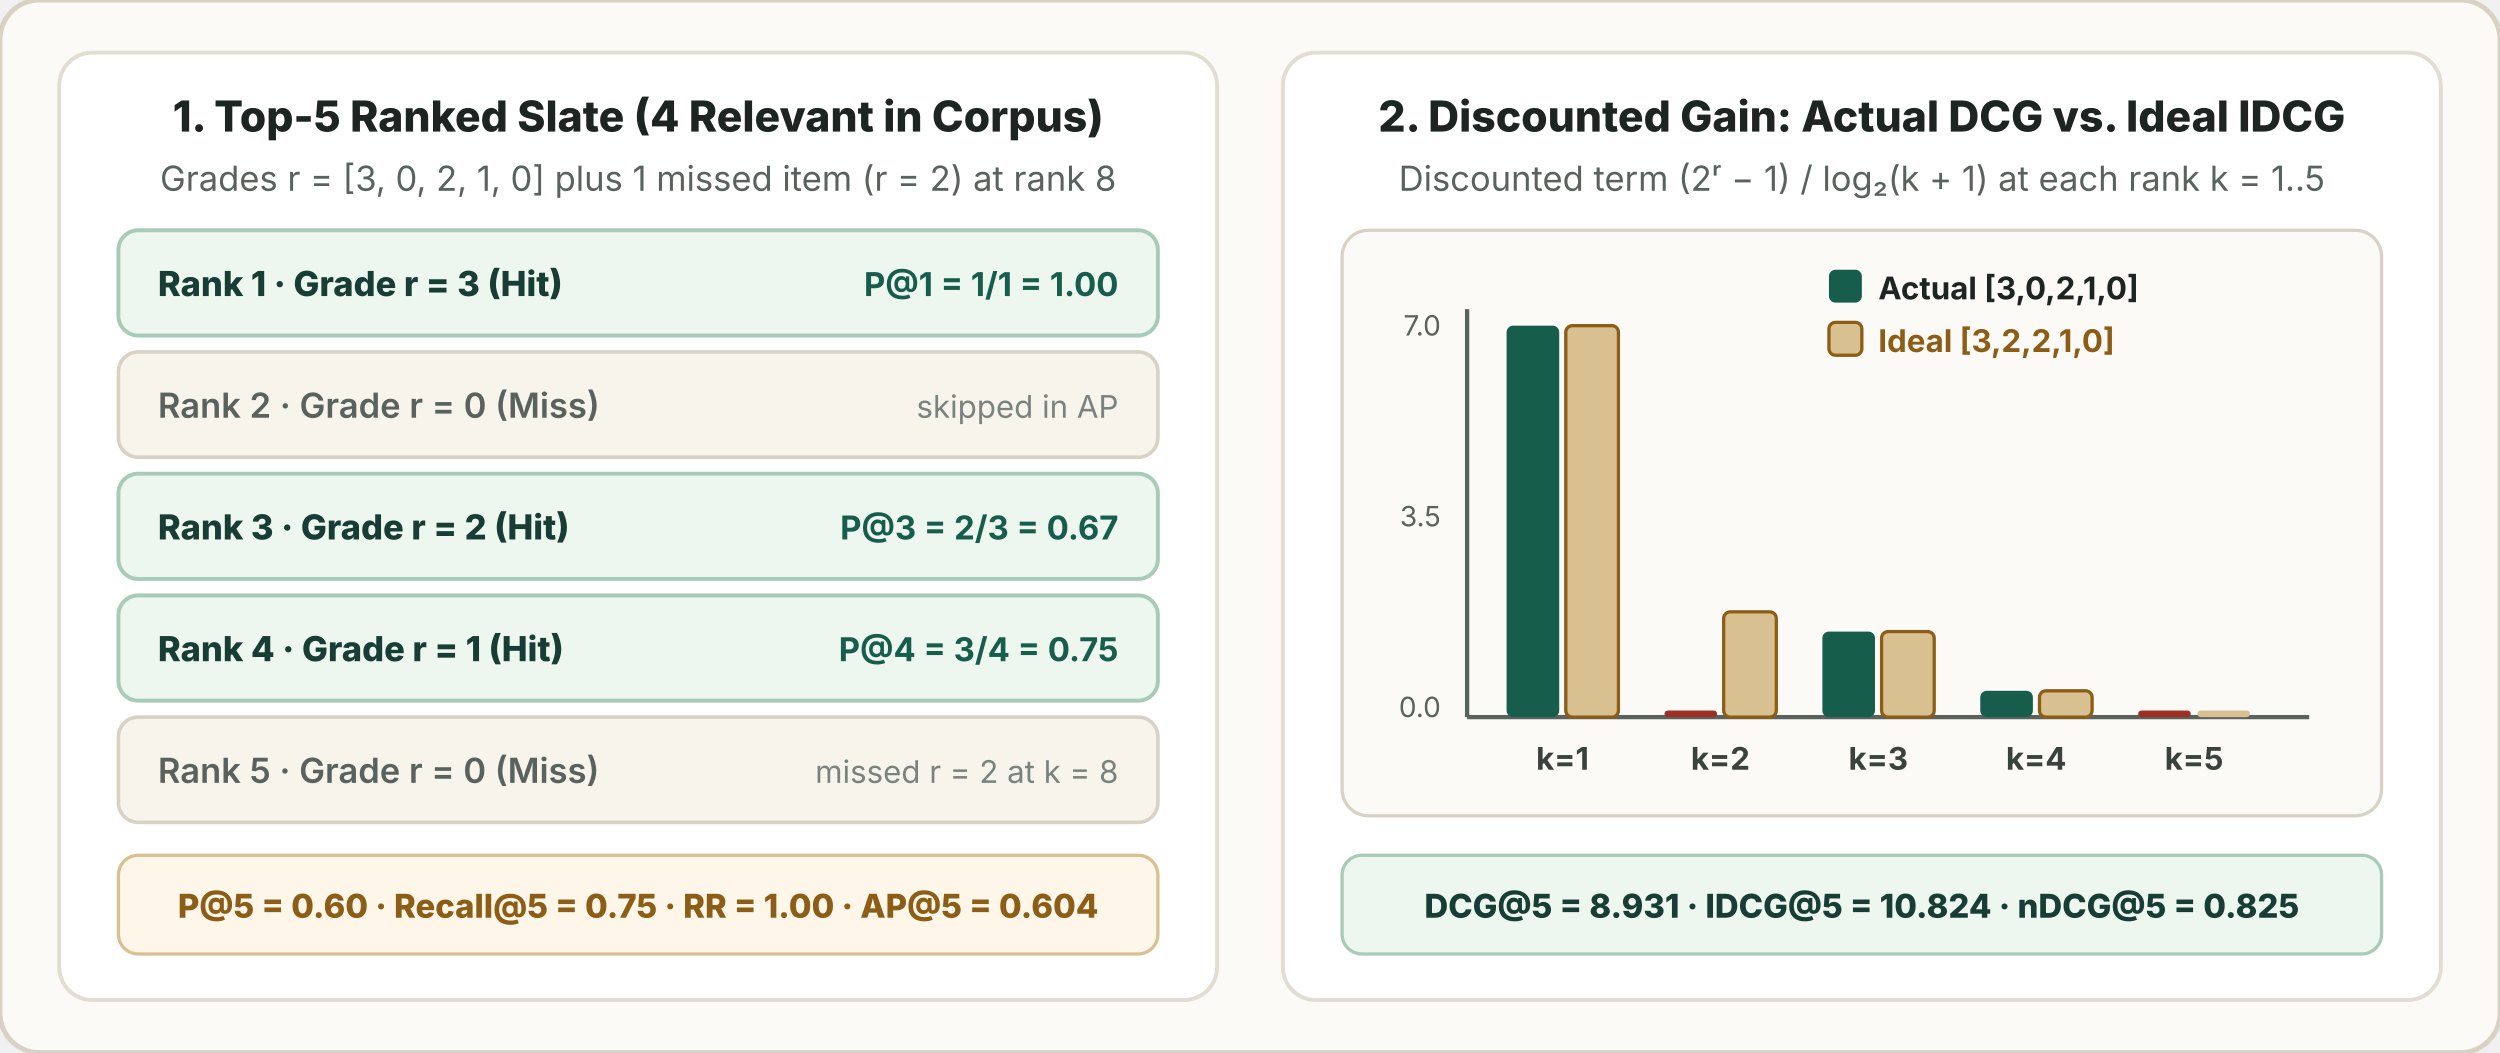
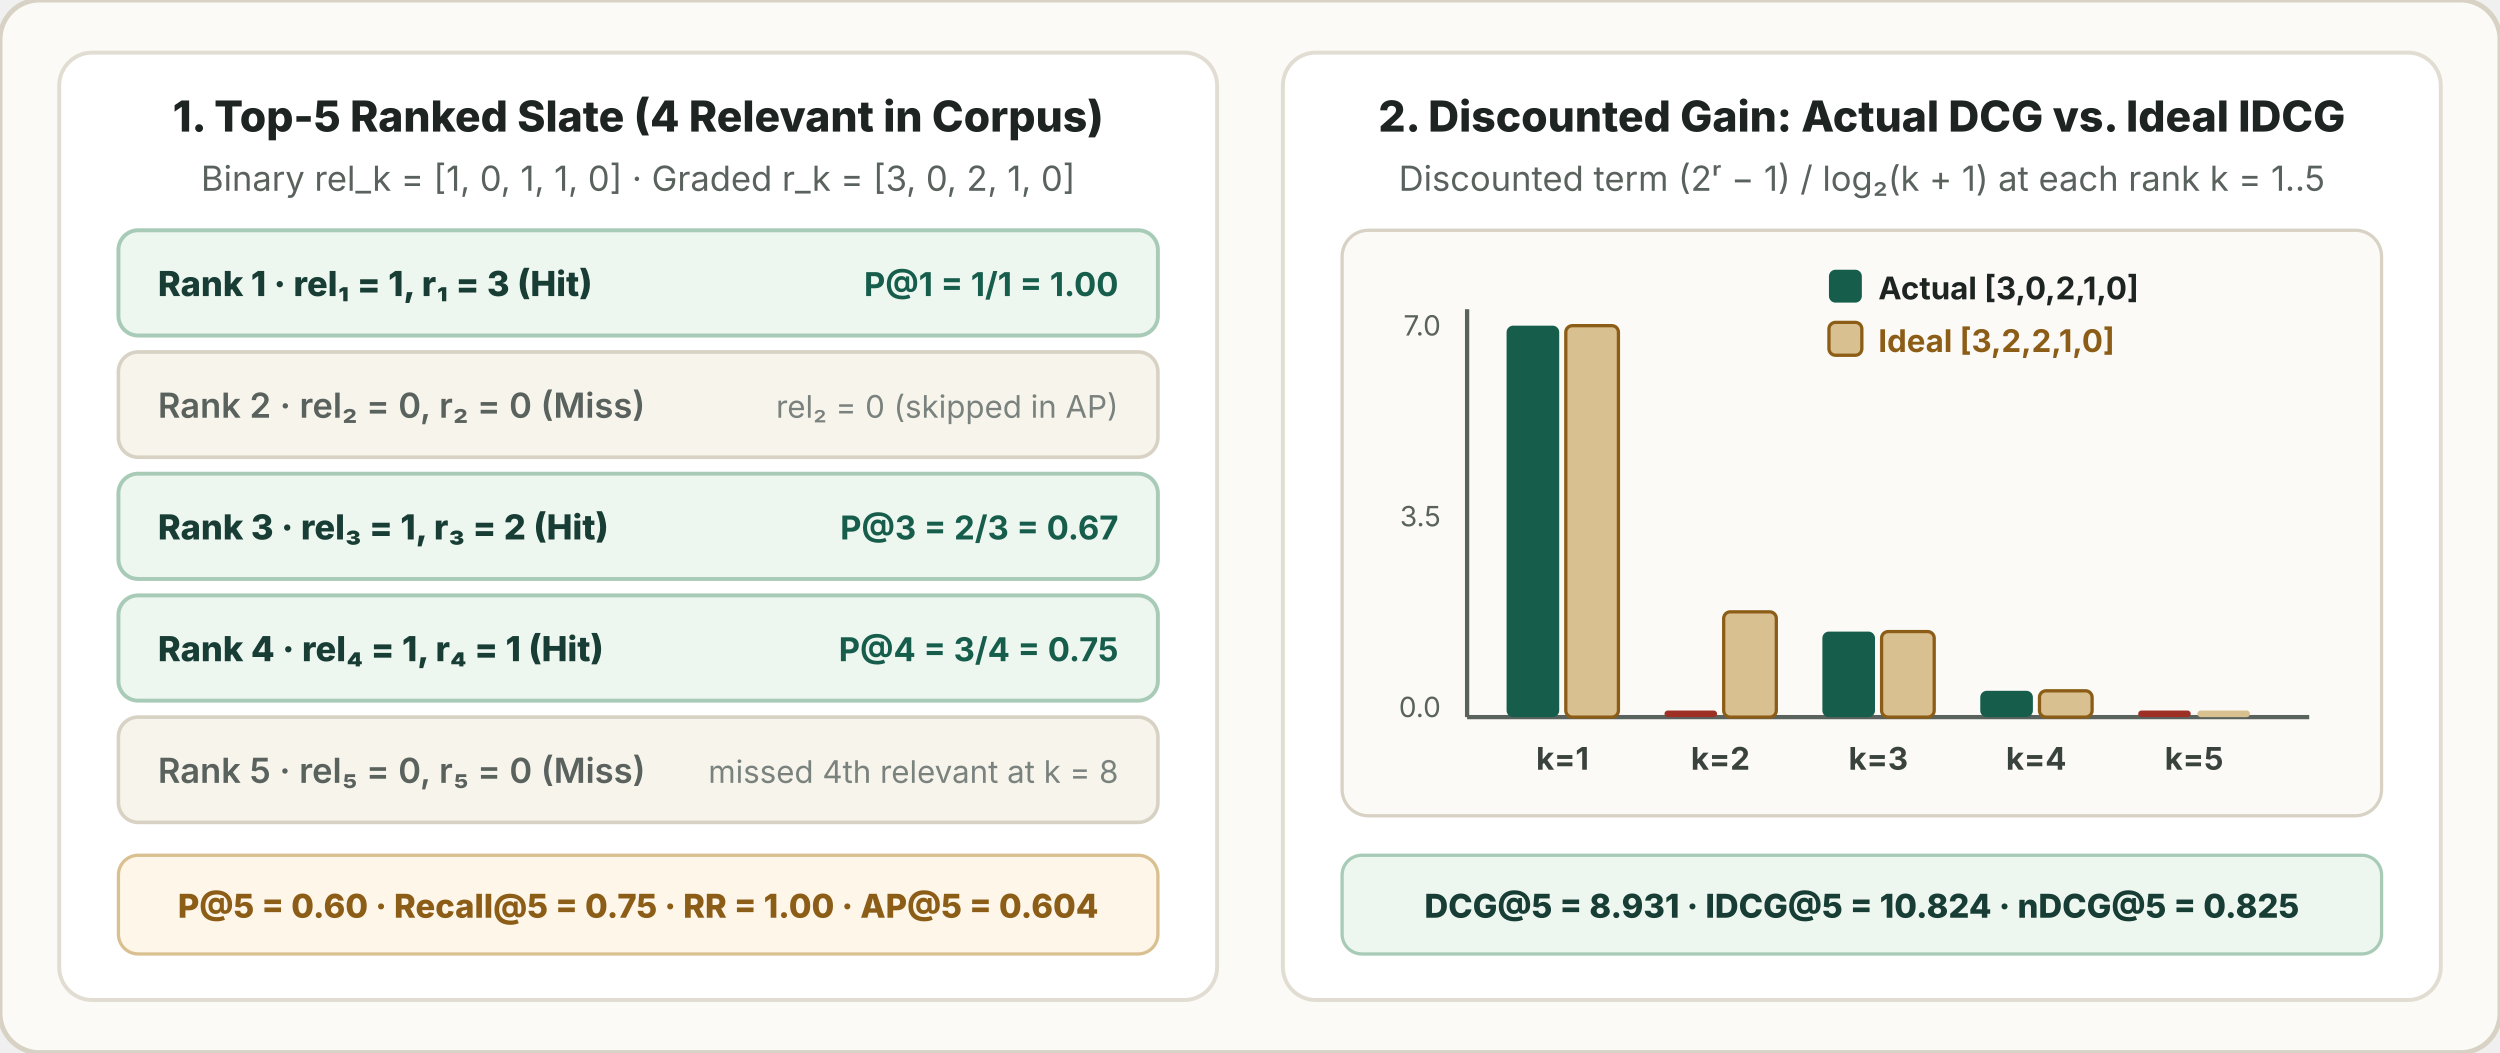
<svg xmlns="http://www.w3.org/2000/svg" viewBox="0 0 760 320" width="760" height="320" font-family="'Manrope', -apple-system, sans-serif">
  <rect width="760" height="320" rx="12" fill="#fbfaf6" stroke="#d8d2c5" stroke-width="1.5" />
  <g transform="translate(18, 16)">
    <rect width="352" height="288" rx="10" fill="#ffffff" stroke="#e2ddd2" stroke-width="1.2" />
    <text x="176" y="24" text-anchor="middle" font-size="13" font-weight="800" fill="#1e2422">1. Top-5 Ranked Slate (4 Relevant in Corpus)</text>
-     <text x="176" y="42" text-anchor="middle" font-size="10.5" fill="#5a625e">Grades r = [3, 0, 2, 1, 0] plus 1 missed item (r = 2) at rank 8</text>
+     <text x="176" y="42" text-anchor="middle" font-size="10.5" fill="#5a625e">Binary rel_k = [1, 0, 1, 1, 0] · Graded r_k = [3, 0, 2, 1, 0]</text>
    <g transform="translate(18, 54)">
      <rect x="0" y="0" width="316" height="32" rx="6" fill="#eef6f0" stroke="#a8cbb7" stroke-width="1.2" />
-       <text x="12" y="20" font-size="10.5" font-weight="800" fill="#173d35">Rank 1 · Grade r = 3 (Hit)</text>
+       <text x="12" y="20" font-size="10.5" font-weight="800" fill="#173d35">Rank 1 · rel₁ = 1, r₁ = 3 (Hit)</text>
      <text x="304" y="20" text-anchor="end" font-size="10" font-weight="700" fill="#165d4c">P@1 = 1/1 = 1.00</text>
      <rect x="0" y="37" width="316" height="32" rx="6" fill="#f7f4ec" stroke="#d8d2c5" stroke-width="1.1" />
-       <text x="12" y="57" font-size="10.5" font-weight="600" fill="#5a625e">Rank 2 · Grade r = 0 (Miss)</text>
-       <text x="304" y="57" text-anchor="end" font-size="9.5" fill="#7a827e">skipped in AP</text>
+       <text x="12" y="57" font-size="10.5" font-weight="600" fill="#5a625e">Rank 2 · rel₂ = 0, r₂ = 0 (Miss)</text>
+       <text x="304" y="57" text-anchor="end" font-size="9.5" fill="#7a827e">rel₂ = 0 (skipped in AP)</text>
      <rect x="0" y="74" width="316" height="32" rx="6" fill="#eef6f0" stroke="#a8cbb7" stroke-width="1.2" />
-       <text x="12" y="94" font-size="10.5" font-weight="800" fill="#173d35">Rank 3 · Grade r = 2 (Hit)</text>
+       <text x="12" y="94" font-size="10.5" font-weight="800" fill="#173d35">Rank 3 · rel₃ = 1, r₃ = 2 (Hit)</text>
      <text x="304" y="94" text-anchor="end" font-size="10" font-weight="700" fill="#165d4c">P@3 = 2/3 = 0.67</text>
      <rect x="0" y="111" width="316" height="32" rx="6" fill="#eef6f0" stroke="#a8cbb7" stroke-width="1.2" />
-       <text x="12" y="131" font-size="10.5" font-weight="800" fill="#173d35">Rank 4 · Grade r = 1 (Hit)</text>
+       <text x="12" y="131" font-size="10.5" font-weight="800" fill="#173d35">Rank 4 · rel₄ = 1, r₄ = 1 (Hit)</text>
      <text x="304" y="131" text-anchor="end" font-size="10" font-weight="700" fill="#165d4c">P@4 = 3/4 = 0.75</text>
      <rect x="0" y="148" width="316" height="32" rx="6" fill="#f7f4ec" stroke="#d8d2c5" stroke-width="1.1" />
-       <text x="12" y="168" font-size="10.5" font-weight="600" fill="#5a625e">Rank 5 · Grade r = 0 (Miss)</text>
-       <text x="304" y="168" text-anchor="end" font-size="9.5" fill="#7a827e">missed r = 2 at k = 8</text>
+       <text x="12" y="168" font-size="10.5" font-weight="600" fill="#5a625e">Rank 5 · rel₅ = 0, r₅ = 0 (Miss)</text>
+       <text x="304" y="168" text-anchor="end" font-size="9.5" fill="#7a827e">missed 4th relevant at k = 8</text>
    </g>
    <rect x="18" y="244" width="316" height="30" rx="6" fill="#fdf6e9" stroke="#d9c091" />
    <text x="176" y="263" text-anchor="middle" font-size="10" font-weight="800" fill="#8c5d16">P@5 = 0.60 · Recall@5 = 0.75 · RR = 1.00 · AP@5 = 0.604</text>
  </g>
  <g transform="translate(390, 16)">
    <rect width="352" height="288" rx="10" fill="#ffffff" stroke="#e2ddd2" stroke-width="1.2" />
    <text x="176" y="24" text-anchor="middle" font-size="13" font-weight="800" fill="#1e2422">2. Discounted Gain: Actual DCG vs. Ideal IDCG</text>
    <text x="176" y="42" text-anchor="middle" font-size="10.5" fill="#5a625e">Discounted term (2ʳ − 1) / log₂(k + 1) at each rank k = 1..5</text>
    <g transform="translate(18, 54)">
      <rect width="316" height="178" rx="8" fill="#fbfaf6" stroke="#d8d2c5" />
      <rect x="148" y="12" width="10" height="10" rx="2" fill="#165d4c" />
      <text x="163" y="21" font-size="9.5" font-weight="700" fill="#1e2422">Actual [3,0,2,1,0]</text>
      <rect x="148" y="28" width="10" height="10" rx="2" fill="#d9c091" stroke="#8c5d16" />
      <text x="163" y="37" font-size="9.5" font-weight="700" fill="#8c5d16">Ideal [3,2,2,1,0]</text>
      <line x1="38" y1="148" x2="294" y2="148" stroke="#5a625e" stroke-width="1.3" />
      <line x1="38" y1="24" x2="38" y2="148" stroke="#5a625e" stroke-width="1.3" />
      <text x="30" y="32" text-anchor="end" font-size="8.5" fill="#5a625e">7.0</text>
      <text x="30" y="90" text-anchor="end" font-size="8.5" fill="#5a625e">3.5</text>
      <text x="30" y="148" text-anchor="end" font-size="8.5" fill="#5a625e">0.0</text>
      <rect x="50" y="29" width="16" height="119" rx="2" fill="#165d4c" />
      <rect x="68" y="29" width="16" height="119" rx="2" fill="#d9c091" stroke="#8c5d16" />
      <text x="67" y="164" text-anchor="middle" font-size="9.5" font-weight="700" fill="#3a423e">k=1</text>
      <rect x="98" y="146" width="16" height="2" rx="1" fill="#9e2f24" />
      <rect x="116" y="116" width="16" height="32" rx="2" fill="#d9c091" stroke="#8c5d16" />
      <text x="115" y="164" text-anchor="middle" font-size="9.5" font-weight="700" fill="#3a423e">k=2</text>
      <rect x="146" y="122" width="16" height="26" rx="2" fill="#165d4c" />
      <rect x="164" y="122" width="16" height="26" rx="2" fill="#d9c091" stroke="#8c5d16" />
      <text x="163" y="164" text-anchor="middle" font-size="9.5" font-weight="700" fill="#3a423e">k=3</text>
      <rect x="194" y="140" width="16" height="8" rx="2" fill="#165d4c" />
      <rect x="212" y="140" width="16" height="8" rx="2" fill="#d9c091" stroke="#8c5d16" />
      <text x="211" y="164" text-anchor="middle" font-size="9.5" font-weight="700" fill="#3a423e">k=4</text>
      <rect x="242" y="146" width="16" height="2" rx="1" fill="#9e2f24" />
      <rect x="260" y="146" width="16" height="2" rx="1" fill="#d9c091" />
      <text x="259" y="164" text-anchor="middle" font-size="9.5" font-weight="700" fill="#3a423e">k=5</text>
    </g>
    <rect x="18" y="244" width="316" height="30" rx="6" fill="#eef6f0" stroke="#a8cbb7" />
    <text x="176" y="263" text-anchor="middle" font-size="10" font-weight="800" fill="#173d35">DCG@5 = 8.931 · IDCG@5 = 10.824 · nDCG@5 = 0.825</text>
  </g>
</svg>
